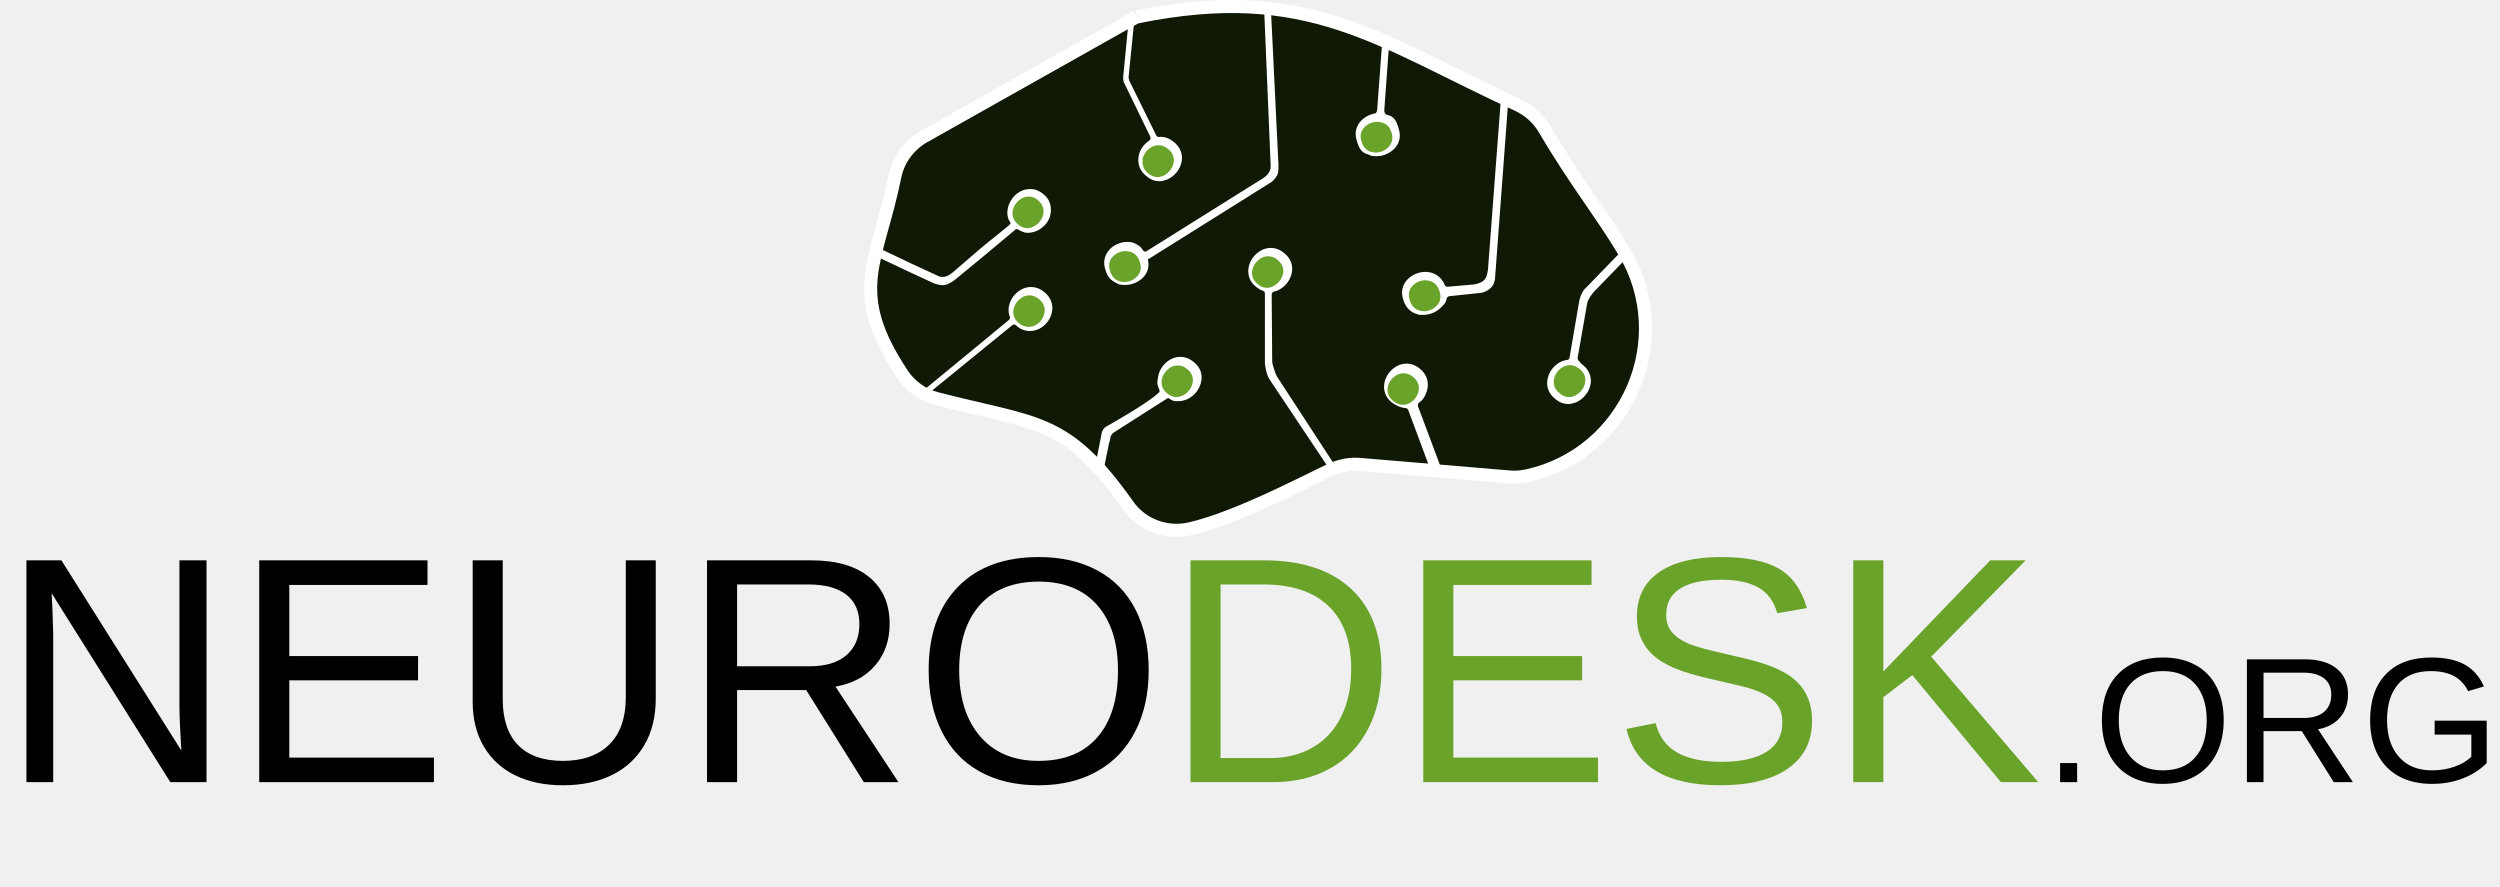
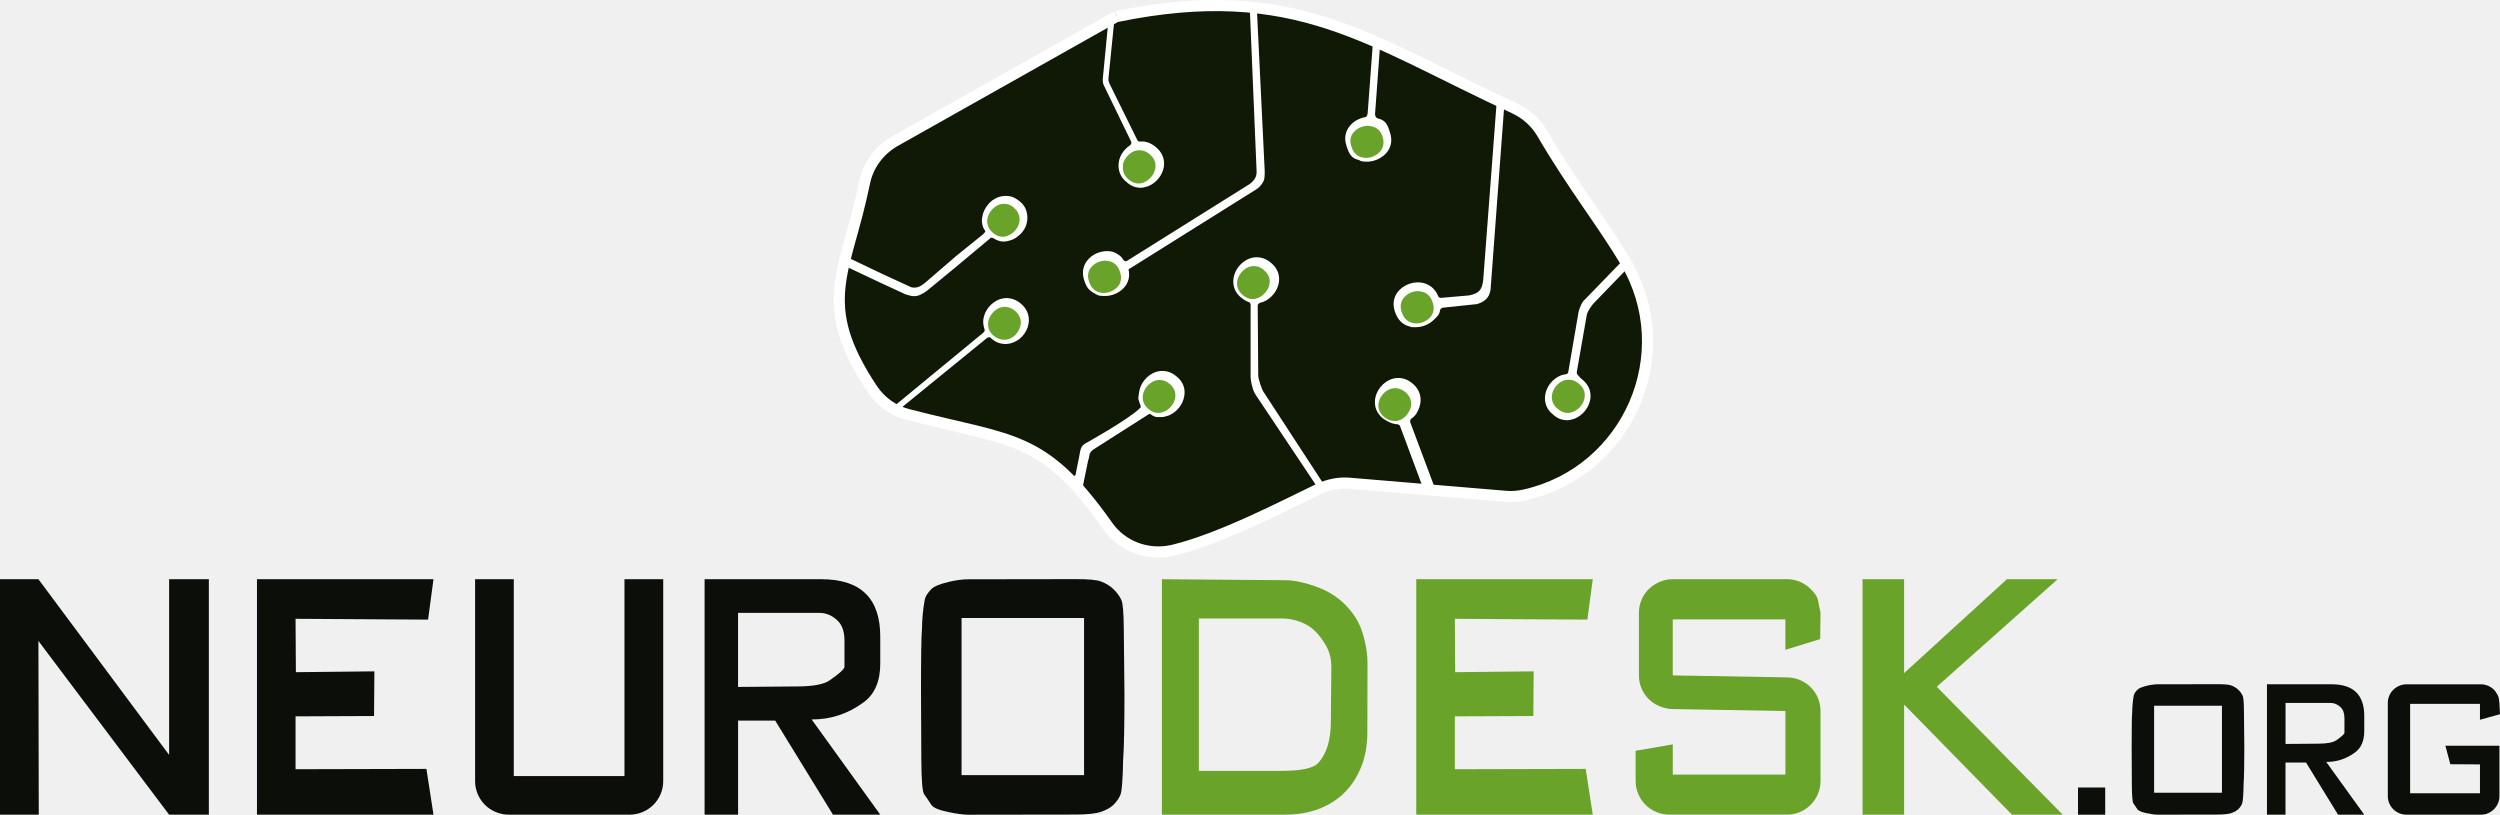
- <svg xmlns="http://www.w3.org/2000/svg" id="Layer_2" data-name="Layer 2" viewBox="0 0 959.36 340.3">
+ <svg xmlns="http://www.w3.org/2000/svg" id="Layer_2" data-name="Layer 2" viewBox="0 0 1125.52 366.78">
  <defs>
    <style>
-       .cls-1, .cls-2 {
-         fill: #6aa329;
-       }
- 
-       .cls-1, .cls-3, .cls-4, .cls-5 {
-         isolation: isolate;
-       }
- 
-       .cls-1, .cls-4, .cls-5 {
-         font-family: ArialMT, Arial;
-       }
- 
-       .cls-1, .cls-5 {
-         font-size: 123.7px;
-       }
- 
-       .cls-6 {
+       .cls-1 {
        fill: none;
        stroke-width: 5px;
      }

-       .cls-6, .cls-7 {
+       .cls-1, .cls-2 {
        stroke: #fff;
        stroke-miterlimit: 10;
      }

-       .cls-8 {
+       .cls-3 {
        fill: url(#linear-gradient);
      }

      .cls-4 {
-         font-size: 68.5px;
+         fill: #6aa329;
+       }
+ 
+       .cls-5 {
+         isolation: isolate;
+       }
+ 
+       .cls-6 {
+         fill: #0c0e0a;
+       }
+ 
+       .cls-2 {
+         fill: #fff;
      }

      .cls-7 {
-         fill: #fff;
-       }
- 
-       .cls-9 {
        fill: #101806;
      }
    </style>
-     <linearGradient id="linear-gradient" x1="334.12" y1="1065.18" x2="631.44" y2="1065.18" gradientTransform="translate(0 -962.19)" gradientUnits="userSpaceOnUse">
+     <linearGradient id="linear-gradient" x1="377.85" y1="-970.59" x2="741.74" y2="-970.59" gradientTransform="translate(0 -845.1) scale(1 -1)" gradientUnits="userSpaceOnUse">
      <stop offset="0" stop-color="#ed1c24" />
      <stop offset=".2" stop-color="#f26522" />
      <stop offset=".4" stop-color="#ffde17" />
      <stop offset=".6" stop-color="#6aa329" />
      <stop offset=".8" stop-color="#21409a" />
      <stop offset="1" stop-color="#7f3f98" />
    </linearGradient>
  </defs>
  <g id="Layer_1-2" data-name="Layer 1">
    <g id="Brain">
-       <path id="Brain_background_2" data-name="Brain background 2" class="cls-8" d="M436.2,6.44l-81.7,46c-5.7,3.3-9.8,8.8-11.1,15.3-6.8,33.3-18.3,44,2.9,75.9,3.1,4.6,7.7,7.9,13.1,9.3,38.4,10,49.5,7.1,73.4,40.9,5.3,7.6,14.7,11.1,23.8,9.1,17.5-4.1,41.2-16.5,53.9-22.6,3.7-1.7,7.6-2.5,11.6-2.1l57.2,4.8c2.3.2,4.6,0,6.9-.5,38.3-8.6,57.2-52.2,37.1-85.9-8.1-13.7-19.2-27.6-30.6-47.1-2.4-4.1-6-7.3-10.3-9.3-53.3-24.5-80.3-47.2-146.2-33.7" />
-       <path id="Brain_background" data-name="Brain background" class="cls-7" d="M436.2,6.44l-81.7,46c-5.7,3.3-9.8,8.8-11.1,15.3-6.8,33.3-18.3,44,2.9,75.9,3.1,4.6,7.7,7.9,13.1,9.3,38.4,10,49.5,7.1,73.4,40.9,5.3,7.6,14.7,11.1,23.8,9.1,17.5-4.1,41.2-16.5,53.9-22.6,3.7-1.7,7.6-2.5,11.6-2.1l57.2,4.8c2.3.2,4.6,0,6.9-.5,38.3-8.6,57.2-52.2,37.1-85.9-8.1-13.7-19.2-27.6-30.6-47.1-2.4-4.1-6-7.3-10.3-9.3-53.3-24.5-80.3-47.2-146.2-33.7" />
+       <path id="Brain_background_2" data-name="Brain background 2" class="cls-3" d="M502.78,7.32l-99.99,56.3c-6.98,4.04-11.99,10.77-13.59,18.73-8.32,40.76-22.4,53.85,3.55,92.89,3.79,5.63,9.42,9.67,16.03,11.38,47,12.24,60.58,8.69,89.83,50.06,6.49,9.3,17.99,13.59,29.13,11.14,21.42-5.02,50.42-20.19,65.97-27.66,4.53-2.08,9.3-3.06,14.2-2.57l70.01,5.87c2.81.24,5.63,0,8.44-.61,46.88-10.53,70.01-63.89,45.41-105.13-9.91-16.77-23.5-33.78-37.45-57.65-2.94-5.02-7.34-8.93-12.61-11.38-65.23-29.99-98.28-57.77-178.93-41.25" />
+       <path id="Brain_background" data-name="Brain background" class="cls-2" d="M502.78,7.32l-99.99,56.3c-6.98,4.04-11.99,10.77-13.59,18.73-8.32,40.76-22.4,53.85,3.55,92.89,3.79,5.63,9.42,9.67,16.03,11.38,47,12.24,60.58,8.69,89.83,50.06,6.49,9.3,17.99,13.59,29.13,11.14,21.42-5.02,50.42-20.19,65.97-27.66,4.53-2.08,9.3-3.06,14.2-2.57l70.01,5.87c2.81.24,5.63,0,8.44-.61,46.88-10.53,70.01-63.89,45.41-105.13-9.91-16.77-23.5-33.78-37.45-57.65-2.94-5.02-7.34-8.93-12.61-11.38-65.23-29.99-98.28-57.77-178.93-41.25" />
      <g id="Electrods">
-         <path class="cls-2" d="M437.4,100.54c-.8-2.7-2.6-3.7-4-4-.5,0-1-.2-1.4-.2-1.8,0-3.8.8-5,2.2-1,1-1.9,2.9-1,5.5.8,2.7,2.6,3.7,4,4,2.2.6,4.9-.3,6.4-2,1-1,1.9-2.9,1-5.5h0Z" />
-         <path class="cls-2" d="M398.4,76.84h0c-1.3-1.1-2.5-1.4-3.6-1.4s-1.4.2-1.9.3c-2.1.8-4,3-4.3,5.3-.2,1.3,0,3.4,2.1,5.1,2.1,1.8,4.2,1.6,5.5,1,2.1-.8,3.9-3,4.2-5.2.2-1.3,0-3.4-2.1-5.1h.1Z" />
-         <path class="cls-2" d="M438.5,61.34h0c-.2,1.4,0,3.5,2.1,5.2,2.2,1.8,4.2,1.6,5.6,1,2.1-.9,3.9-3,4.2-5.3.2-1.3,0-3.4-2.2-5.1-1.3-1.1-2.5-1.4-3.6-1.4s-1.4.2-1.9.3c-2.1.8-4,3-4.3,5.3h.1Z" />
-         <path class="cls-2" d="M490.3,99.74c-1.3-1.1-2.5-1.4-3.6-1.4s-1.4.2-1.9.3c-2.1.8-4,3-4.3,5.3-.2,1.3,0,3.4,2.1,5.1,2.2,1.8,4.2,1.6,5.6,1,2.1-.9,3.9-3,4.2-5.3h0c.2-1.3,0-3.3-2.2-5h.1Z" />
-         <path class="cls-2" d="M453.5,151.94h0c2.1-.8,3.9-3,4.2-5.2.2-1.4,0-3.4-2.1-5.1-1.3-1.1-2.5-1.4-3.6-1.4s-1.4.2-1.9.3c-2.1.8-4,3-4.3,5.3-.2,1.4,0,3.4,2.1,5.1,2.1,1.8,4.2,1.6,5.5,1h.1Z" />
-         <path class="cls-2" d="M598.5,150.94c2.2,1.8,4.2,1.6,5.6,1,2.2-.9,3.9-3,4.2-5.3.2-1.4,0-3.4-2.2-5.1-1.3-1.1-2.5-1.4-3.6-1.4s-1.3.2-1.9.3c-2.2.8-4,3-4.3,5.3h0c-.2,1.4,0,3.5,2.2,5.2h0Z" />
-         <path class="cls-2" d="M534,50.84c-.8-2.7-2.6-3.6-4-3.9-.5,0-1-.2-1.4-.2-1.9,0-3.9.8-5.1,2.2-1,1-1.9,2.8-1,5.4.8,2.7,2.5,3.7,3.9,4,2.2.6,4.9-.2,6.5-2,1-1,1.9-2.9,1.1-5.5h0Z" />
-         <path class="cls-2" d="M538.7,143.24c-1.1,0-1.3.2-1.9.3-2.2.8-4,3-4.3,5.3-.2,1.4,0,3.4,2.2,5.1,1.1.9,2.4,1.4,3.8,1.4,2.5,0,4.8-2,5.7-4.6.8-2.3,0-4.5-1.9-6.1h0c-1.3-1-2.5-1.4-3.6-1.4h0Z" />
-         <path class="cls-2" d="M394.9,125.44c2.5,0,4.9-2,5.7-4.6.8-2.3,0-4.5-1.9-6.1-1.3-1-2.5-1.4-3.6-1.4s-1.4.2-1.9.3c-2.1.8-4,3-4.3,5.3-.2,1.3,0,3.4,2.1,5.1h0c1.1.9,2.4,1.4,3.8,1.4h.1Z" />
-         <path class="cls-2" d="M548.4,107.74c-.5,0-1-.2-1.4-.2-1.8,0-3.8.8-5,2.2-1,1-1.9,2.9-1,5.5.8,2.7,2.6,3.7,4,4,2.2.6,4.9-.3,6.4-2,1-1,1.9-2.9,1-5.5-.8-2.7-2.6-3.7-4-4h0Z" />
+         <path class="cls-4" d="M504.25,122.49c-.98-3.3-3.18-4.53-4.9-4.9-.61,0-1.22-.24-1.71-.24-2.2,0-4.65.98-6.12,2.69-1.22,1.22-2.33,3.55-1.22,6.73.98,3.3,3.18,4.53,4.9,4.9,2.69.73,6-.37,7.83-2.45,1.22-1.22,2.33-3.55,1.22-6.73h0Z" />
+         <path class="cls-4" d="M456.52,93.48h0c-1.59-1.35-3.06-1.71-4.41-1.71s-1.71.24-2.33.37c-2.57.98-4.9,3.67-5.26,6.49-.24,1.59,0,4.16,2.57,6.24,2.57,2.2,5.14,1.96,6.73,1.22,2.57-.98,4.77-3.67,5.14-6.36.24-1.59,0-4.16-2.57-6.24,0,0,.12,0,.12,0Z" />
+         <path class="cls-4" d="M505.6,74.51h0c-.24,1.71,0,4.28,2.57,6.36,2.69,2.2,5.14,1.96,6.85,1.22,2.57-1.1,4.77-3.67,5.14-6.49.24-1.59,0-4.16-2.69-6.24-1.59-1.35-3.06-1.71-4.41-1.71s-1.71.24-2.33.37c-2.57.98-4.9,3.67-5.26,6.49h.12Z" />
+         <path class="cls-4" d="M569,121.51c-1.59-1.35-3.06-1.71-4.41-1.71s-1.71.24-2.33.37c-2.57.98-4.9,3.67-5.26,6.49-.24,1.59,0,4.16,2.57,6.24,2.69,2.2,5.14,1.96,6.85,1.22,2.57-1.1,4.77-3.67,5.14-6.49h0c.24-1.59,0-4.04-2.69-6.12h.12,0Z" />
+         <path class="cls-4" d="M523.96,185.39h0c2.57-.98,4.77-3.67,5.14-6.36.24-1.71,0-4.16-2.57-6.24-1.59-1.35-3.06-1.71-4.41-1.71s-1.71.24-2.33.37c-2.57.98-4.9,3.67-5.26,6.49-.24,1.71,0,4.16,2.57,6.24,2.57,2.2,5.14,1.96,6.73,1.22h.12Z" />
+         <path class="cls-4" d="M701.42,184.17c2.69,2.2,5.14,1.96,6.85,1.22,2.69-1.1,4.77-3.67,5.14-6.49.24-1.71,0-4.16-2.69-6.24-1.59-1.35-3.06-1.71-4.41-1.71s-1.59.24-2.33.37c-2.69.98-4.9,3.67-5.26,6.49h0c-.24,1.71,0,4.28,2.69,6.36h0Z" />
+         <path class="cls-4" d="M622.48,61.66c-.98-3.3-3.18-4.41-4.9-4.77-.61,0-1.22-.24-1.71-.24-2.33,0-4.77.98-6.24,2.69-1.22,1.22-2.33,3.43-1.22,6.61.98,3.3,3.06,4.53,4.77,4.9,2.69.73,6-.24,7.96-2.45,1.22-1.22,2.33-3.55,1.35-6.73h0Z" />
+         <path class="cls-4" d="M628.23,174.75c-1.35,0-1.59.24-2.33.37-2.69.98-4.9,3.67-5.26,6.49-.24,1.71,0,4.16,2.69,6.24,1.35,1.1,2.94,1.71,4.65,1.71,3.06,0,5.87-2.45,6.98-5.63.98-2.81,0-5.51-2.33-7.47h0c-1.59-1.22-3.06-1.71-4.41-1.71h0Z" />
+         <path class="cls-4" d="M452.24,152.96c3.06,0,6-2.45,6.98-5.63.98-2.81,0-5.51-2.33-7.47-1.59-1.22-3.06-1.71-4.41-1.71s-1.71.24-2.33.37c-2.57.98-4.9,3.67-5.26,6.49-.24,1.59,0,4.16,2.57,6.24h0c1.35,1.1,2.94,1.71,4.65,1.71h.12Z" />
+         <path class="cls-4" d="M640.11,131.3c-.61,0-1.22-.24-1.71-.24-2.2,0-4.65.98-6.12,2.69-1.22,1.22-2.33,3.55-1.22,6.73.98,3.3,3.18,4.53,4.9,4.9,2.69.73,6-.37,7.83-2.45,1.22-1.22,2.33-3.55,1.22-6.73-.98-3.3-3.18-4.53-4.9-4.9h0Z" />
      </g>
-       <path id="Brain_foreground" data-name="Brain foreground" class="cls-9" d="M625.6,99.84c-.3-.6-1.5-.7-2-.2l-11.8,12.2c-.7.7-2.3,2.8-2.7,4.4l-3.7,21.1c0,.6.2.9.6,1.3.6.6.6.8,1.3,1.3,2.4,1.9,3.5,4.4,3.1,7.3-.5,3.2-2.8,6-5.7,7.2-1,.3-1.8.6-2.8.6-1.8,0-3.6-.6-5.1-2-2.4-1.8-3.4-4.4-3-7.3.5-3.2,2.8-6,5.8-7.2.6-.2,1.1-.3,1.7-.4.6,0,1-.5,1-.9l3.7-21.6v-.2c.6-2.3,1.5-4.1,2.3-4.7l13.2-13.6c.6-.6,1.3-1.5,1.1-2-.2-.4-19-26.4-30.4-45.9-2.4-4.1-3.7-4.8-7.2-7.6-1.3-.8-1.1-1.3-3.5-2.4,0,0-2.7-1.7-2.7-.8l-5.1,68.5v.2c-.3.4,0,3.7-5,5.2h0l-12.4,1.3c-.6,0-1.1.5-1.2,1-.2,1.6-1,2.2-2.1,3.3-1.7,1.8-4.3,2.9-6.8,2.9s-1.3,0-2-.2c-2.8-.6-4.8-2.6-5.7-5.6-1-2.9-.4-5.7,1.6-7.8,2.2-2.3,5.7-3.4,8.8-2.7,2.5.6,4.5,2.3,5.5,4.8.2.5.6.7,1.1.7l10.3-.9h0c3.6-.8,4.7-1.8,5.2-5.7l5-66.1c0-.8-3.8-2.7-3.5-2.5-14.2-6.8-26.7-13.4-39-18.8h-.2c-.2,0-.2.2-.2.3l-1.9,26.1c0,.6.3,1.4,1,1.6,2.8.6,3.6,2.2,4.5,5.2,1,2.9.4,5.7-1.6,7.8h0c-1.8,1.8-4.3,2.9-6.8,2.9s-2.4-.3-3-.6c-2.8-.6-3.7-2.3-4.6-5.2-1-2.9-.4-5.6,1.5-7.7,1.4-1.5,3.3-2.5,5.4-2.9.6,0,.9-1.1.9-1.7l2-27v-.2l-.2-.2h0c-12.1-5.2-34.8-10.2-40.6-11.4-.7-.2-2.1-.2-2,.4.4,8.4,2.6,54.1,2.9,59.9,0,2.4,0,3.3-1,4.7s-1.4,1.6-2.3,2.2l-46.3,29-.5.3c.6,2.6,0,5-1.8,6.9-1.7,1.8-4.3,2.9-6.8,2.9s-2.4-.2-3.3-.6h0c-2.5-1.3-3.5-2.3-4.4-5.2-1-2.9-.4-5.7,1.6-7.8,2.1-2.3,5.6-3.4,8.8-2.7,1.4.5,2.5,1.2,3.4,2.1.4.6,1,1.8,1.9,1.3l45.2-28.3c2.2-1.7,2.6-3.2,2.5-4.9l-2.5-59.8c0-1.1-.7-1.2-1-1.3s-28.8-.3-47.4,3.5c0,0-.2,0-.3.2-.7.4-1.1,1.1-1.2,1.9v.9l-2.1,20.8c0,.5,0,.8.3,1.6l10.3,20.9c.2.4.6.7,1.1.6,2-.2,3.8.5,5.6,1.9,2.4,1.9,3.5,4.5,3.1,7.3-.5,3.2-2.8,6-5.7,7.2-1,.3-1.8.6-2.8.6-1.8,0-3.6-.6-5.1-2-2.4-1.8-3.4-4.5-3-7.3.3-2.5,1.9-4.8,4.1-6.3.5-.3.7-1,.4-1.5l-10.1-20.8c-.2-.4-.3-1.4-.3-1.9.2-2.2,1.4-14.5,1.9-19.7,0-.9-1-1.6-1.8-1.1l-76.3,42.9c-5.7,3.3-9.8,8.8-11.1,15.3-2.1,10.4-4.7,18.6-6.6,25.9s.2,2.2,1.3,2.7l11.1,5.3,10.4,4.8c.2,0,.6.6,2.4.4,1-.2,1.5-.3,3.3-1.7h0l11.5-9.9,9.9-8c.2-.2.7-.7.8-1,0-.2-.2-.6-.4-.8-.5-.8-.5-1-.7-1.9s-.2-1.8,0-2.7c.2-1.6,1-3.1,2-4.4s2.3-2.2,3.8-2.8c1.4-.5,2.7-.6,4.1-.4s2.6.9,3.7,1.8c1.2.9,2.1,2.1,2.5,3.3s.6,2.5.4,4l-.3,1.4h0c-.4,1.3-1.2,2.5-2.1,3.4-1,.9-2.1,1.8-3.3,2.2-.5.2-1,.3-1.4.4s-.9.2-1.4.2-1.4,0-2-.3c-.6-.2-1.3-.5-1.9-.9-.2-.2-.5-.2-.7-.2s-.5,0-.6.3l-12.2,10.2-10.7,8.8c-.2.2-2,1.6-3.9,2.1-1.9.4-4.1-.6-4.3-.6l-9.5-4.4-11-5.2-.8-.5h0c-.6-.3-1.3,0-1.4.6-2.6,13.2-1.6,24.7,11,43.6,1.9,2.8,5.6,5.7,7,6.7s.6.2,1,0l32.4-26.7c.4-.3.6-.9.4-1.3-.4-1.2-.6-2.4-.4-3.7.5-3.2,2.8-6,5.8-7.2,2.7-1,5.5-.5,7.8,1.4,2.8,2.2,3.8,5.5,2.7,8.8-1.2,3.6-4.5,6.1-8,6.2-2.1,0-3.9-.7-5.3-2l-.2-.2c-.4-.4-1-.4-1.5,0l-31.3,25.5c-.3.2-.2.8.2.9.9.3,2.1.7,2.8.9,30.3,7.9,42.9,7,58.9,23.2.7.7,1.8.3,2-.2l1.4-7c.4-2.6.7-3.5,2-4.4,0,0,16.1-8.9,20.4-13.2.2-.2.2-.6.2-.6-1.1-3.1-1-2.5-.6-5.3.5-3.2,2.8-6,5.8-7.2,2.7-1,5.5-.5,7.8,1.4,2.4,1.9,3.5,4.4,3,7.3-.5,3.2-2.8,6-5.7,7.2-1,.3-1.8.6-2.8.6h-1.7c-1-.2-1.9-.8-2.3-1.1-.2,0-.3-.2-.5,0l-20.4,13c-.8.5-1.4,1.3-1.5,2.1s-.2,1.3-.5,2.1l-1.8,8.8v1.2c3.3,4,5.8,7.6,9.8,13.2,5.3,7.6,14.7,11.1,23.8,9.1,16.5-3.9,38.4-15.1,51.6-21.5.6-.3.9-1.1.5-1.8l-22.3-33.4c-1-1.4-1.9-5.2-1.8-7v-25.9c0-.5-.2-.9-.6-1.1-1-.3-1.8-.8-2.7-1.5-2.4-1.8-3.4-4.4-3-7.3.5-3.2,2.8-6,5.8-7.2,2.7-1,5.5-.5,7.8,1.4,2.4,1.9,3.5,4.4,3.1,7.3-.5,3.2-2.8,6-5.7,7.2-.4.2-.7.2-1.1.3-.6.2-1,.6-1,1.2l.2,25.7c0,1.1,1.4,5.2,1.8,5.7l22.1,33.9c.3.5.9.6,1.4.5,3.1-1.1,6.4-1.6,9.6-1.3l24.7,2c.8,0,.7-.3.6-.7l-8-21.5c-.2-.5-.7-.8-1.3-.8h-.4c-2-.4-2.9-1-4.5-2h0c-2.4-1.9-3.4-4.4-3-7.3.5-3.2,2.8-6,5.8-7.2,2.7-1,5.5-.5,7.8,1.4,2.8,2.2,3.8,5.5,2.7,8.8-.7,2-1.4,3.2-3,4.3-.5.3-.5,1.4-.2,1.8l8.5,22.7c.2.4.6.7,1,.8l26.6,2.1c2.3.2,4.6,0,6.9-.5,37.1-8.3,56.3-49.2,39.4-82.4l-.6.2h0l-.5.6h0Z" />
-       <path id="Brain_outline" data-name="Brain outline" class="cls-6" d="M436.2,6.44l-81.7,46c-5.7,3.3-9.8,8.8-11.1,15.3-6.8,33.3-18.3,44,2.9,75.9,3.1,4.6,7.7,7.9,13.1,9.3,38.4,10,49.5,7.1,73.4,40.9,5.3,7.6,14.7,11.1,23.8,9.1,17.5-4.1,41.2-16.5,53.9-22.6,3.7-1.7,7.6-2.5,11.6-2.1l57.2,4.8c2.3.2,4.6,0,6.9-.5,38.3-8.6,57.2-52.2,37.1-85.9-8.1-13.7-19.2-27.6-30.6-47.1-2.4-4.1-6-7.3-10.3-9.3-53.3-24.5-80.3-47.2-146.2-33.7" />
+       <path id="Brain_foreground" data-name="Brain foreground" class="cls-7" d="M734.59,121.63c-.37-.73-1.84-.86-2.45-.24l-14.44,14.93c-.86.86-2.81,3.43-3.3,5.39l-4.53,25.82c0,.73.24,1.1.73,1.59.73.73.73.98,1.59,1.59,2.94,2.33,4.28,5.39,3.79,8.93-.61,3.92-3.43,7.34-6.98,8.81-1.22.37-2.2.73-3.43.73-2.2,0-4.41-.73-6.24-2.45-2.94-2.2-4.16-5.39-3.67-8.93.61-3.92,3.43-7.34,7.1-8.81.73-.24,1.35-.37,2.08-.49.73,0,1.22-.61,1.22-1.1l4.53-26.44v-.24c.73-2.81,1.84-5.02,2.81-5.75l16.16-16.65c.73-.73,1.59-1.84,1.35-2.45-.24-.49-23.25-32.31-37.21-56.18-2.94-5.02-4.53-5.87-8.81-9.3-1.59-.98-1.35-1.59-4.28-2.94,0,0-3.3-2.08-3.3-.98l-6.24,83.84v.24c-.37.49,0,4.53-6.12,6.36h0l-15.18,1.59c-.73,0-1.35.61-1.47,1.22-.24,1.96-1.22,2.69-2.57,4.04-2.08,2.2-5.26,3.55-8.32,3.55s-1.59,0-2.45-.24c-3.43-.73-5.87-3.18-6.98-6.85-1.22-3.55-.49-6.98,1.96-9.55,2.69-2.81,6.98-4.16,10.77-3.3,3.06.73,5.51,2.81,6.73,5.87.24.61.73.86,1.35.86l12.61-1.1h0c4.41-.98,5.75-2.2,6.36-6.98l6.12-80.9c0-.98-4.65-3.3-4.28-3.06-17.38-8.32-32.68-16.4-47.73-23.01h-.24c-.24,0-.24.24-.24.37l-2.33,31.94c0,.73.37,1.71,1.22,1.96,3.43.73,4.41,2.69,5.51,6.36,1.22,3.55.49,6.98-1.96,9.55h0c-2.2,2.2-5.26,3.55-8.32,3.55s-2.94-.37-3.67-.73c-3.43-.73-4.53-2.81-5.63-6.36-1.22-3.55-.49-6.85,1.84-9.42,1.71-1.84,4.04-3.06,6.61-3.55.73,0,1.1-1.35,1.1-2.08l2.45-33.05v-.24l-.24-.24h0c-14.81-6.36-42.59-12.48-49.69-13.95-.86-.24-2.57-.24-2.45.49.49,10.28,3.18,66.21,3.55,73.31,0,2.94,0,4.04-1.22,5.75s-1.71,1.96-2.81,2.69l-56.67,35.49-.61.37c.73,3.18,0,6.12-2.2,8.44-2.08,2.2-5.26,3.55-8.32,3.55s-2.94-.24-4.04-.73h0c-3.06-1.59-4.28-2.81-5.39-6.36-1.22-3.55-.49-6.98,1.96-9.55,2.57-2.81,6.85-4.16,10.77-3.3,1.71.61,3.06,1.47,4.16,2.57.49.73,1.22,2.2,2.33,1.59l55.32-34.64c2.69-2.08,3.18-3.92,3.06-6l-3.06-73.19c0-1.35-.86-1.47-1.22-1.59s-35.25-.37-58.01,4.28c0,0-.24,0-.37.24-.86.49-1.35,1.35-1.47,2.33v1.1l-2.57,25.46c0,.61,0,.98.37,1.96l12.61,25.58c.24.49.73.86,1.35.73,2.45-.24,4.65.61,6.85,2.33,2.94,2.33,4.28,5.51,3.79,8.93-.61,3.92-3.43,7.34-6.98,8.81-1.22.37-2.2.73-3.43.73-2.2,0-4.41-.73-6.24-2.45-2.94-2.2-4.16-5.51-3.67-8.93.37-3.06,2.33-5.87,5.02-7.71.61-.37.86-1.22.49-1.84l-12.36-25.46c-.24-.49-.37-1.71-.37-2.33.24-2.69,1.71-17.75,2.33-24.11,0-1.1-1.22-1.96-2.2-1.35l-93.38,52.51c-6.98,4.04-11.99,10.77-13.59,18.73-2.57,12.73-5.75,22.76-8.08,31.7s.24,2.69,1.59,3.3l13.59,6.49,12.73,5.87c.24,0,.73.73,2.94.49,1.22-.24,1.84-.37,4.04-2.08h0l14.07-12.12,12.12-9.79c.24-.24.86-.86.98-1.22,0-.24-.24-.73-.49-.98-.61-.98-.61-1.22-.86-2.33s-.24-2.2,0-3.3c.24-1.96,1.22-3.79,2.45-5.39s2.81-2.69,4.65-3.43c1.71-.61,3.3-.73,5.02-.49s3.18,1.1,4.53,2.2c1.47,1.1,2.57,2.57,3.06,4.04s.73,3.06.49,4.9l-.37,1.71h0c-.49,1.59-1.47,3.06-2.57,4.16-1.22,1.1-2.57,2.2-4.04,2.69-.61.24-1.22.37-1.71.49s-1.1.24-1.71.24-1.71,0-2.45-.37c-.73-.24-1.59-.61-2.33-1.1-.24-.24-.61-.24-.86-.24s-.61,0-.73.37l-14.93,12.48-13.1,10.77c-.24.24-2.45,1.96-4.77,2.57-2.33.49-5.02-.73-5.26-.73l-11.63-5.39-13.46-6.36-.98-.61h0c-.73-.37-1.59,0-1.71.73-3.18,16.16-1.96,30.23,13.46,53.36,2.33,3.43,6.85,6.98,8.57,8.2s.73.24,1.22,0l39.65-32.68c.49-.37.73-1.1.49-1.59-.49-1.47-.73-2.94-.49-4.53.61-3.92,3.43-7.34,7.1-8.81,3.3-1.22,6.73-.61,9.55,1.71,3.43,2.69,4.65,6.73,3.3,10.77-1.47,4.41-5.51,7.47-9.79,7.59-2.57,0-4.77-.86-6.49-2.45l-.24-.24c-.49-.49-1.22-.49-1.84,0l-38.31,31.21c-.37.24-.24.98.24,1.1,1.1.37,2.57.86,3.43,1.1,37.08,9.67,52.51,8.57,72.09,28.39.86.86,2.2.37,2.45-.24l1.71-8.57c.49-3.18.86-4.28,2.45-5.39,0,0,19.7-10.89,24.97-16.16.24-.24.24-.73.24-.73-1.35-3.79-1.22-3.06-.73-6.49.61-3.92,3.43-7.34,7.1-8.81,3.3-1.22,6.73-.61,9.55,1.71,2.94,2.33,4.28,5.39,3.67,8.93-.61,3.92-3.43,7.34-6.98,8.81-1.22.37-2.2.73-3.43.73h-2.08c-1.22-.24-2.33-.98-2.81-1.35-.24,0-.37-.24-.61,0l-24.97,15.91c-.98.61-1.71,1.59-1.84,2.57s-.24,1.59-.61,2.57l-2.2,10.77v1.47c4.04,4.9,7.1,9.3,11.99,16.16,6.49,9.3,17.99,13.59,29.13,11.14,20.19-4.77,47-18.48,63.15-26.31.73-.37,1.1-1.35.61-2.2l-27.29-40.88c-1.22-1.71-2.33-6.36-2.2-8.57v-31.7c0-.61-.24-1.1-.73-1.35-1.22-.37-2.2-.98-3.3-1.84-2.94-2.2-4.16-5.39-3.67-8.93.61-3.92,3.43-7.34,7.1-8.81,3.3-1.22,6.73-.61,9.55,1.71,2.94,2.33,4.28,5.39,3.79,8.93-.61,3.92-3.43,7.34-6.98,8.81-.49.24-.86.24-1.35.37-.73.24-1.22.73-1.22,1.47l.24,31.45c0,1.35,1.71,6.36,2.2,6.98l27.05,41.49c.37.61,1.1.73,1.71.61,3.79-1.35,7.83-1.96,11.75-1.59l30.23,2.45c.98,0,.86-.37.73-.86l-9.79-26.31c-.24-.61-.86-.98-1.59-.98h-.49c-2.45-.49-3.55-1.22-5.51-2.45h0c-2.94-2.33-4.16-5.39-3.67-8.93.61-3.92,3.43-7.34,7.1-8.81,3.3-1.22,6.73-.61,9.55,1.71,3.43,2.69,4.65,6.73,3.3,10.77-.86,2.45-1.71,3.92-3.67,5.26-.61.37-.61,1.71-.24,2.2l10.4,27.78c.24.49.73.86,1.22.98l32.56,2.57c2.81.24,5.63,0,8.44-.61,45.41-10.16,68.91-60.22,48.22-100.85l-.73.24h0l-.61.73h0Z" />
+       <path id="Brain_outline" data-name="Brain outline" class="cls-1" d="M502.78,7.32l-99.99,56.3c-6.98,4.04-11.99,10.77-13.59,18.73-8.32,40.76-22.4,53.85,3.55,92.89,3.79,5.63,9.42,9.67,16.03,11.38,47,12.24,60.58,8.69,89.83,50.06,6.49,9.3,17.99,13.59,29.13,11.14,21.42-5.02,50.42-20.19,65.97-27.66,4.53-2.08,9.3-3.06,14.2-2.57l70.01,5.87c2.81.24,5.63,0,8.44-.61,46.88-10.53,70.01-63.89,45.41-105.13-9.91-16.77-23.5-33.78-37.45-57.65-2.94-5.02-7.34-8.93-12.61-11.38-65.23-29.99-98.28-57.77-178.93-41.25" />
    </g>
-     <g class="cls-3">
-       <g class="cls-3">
-         <g class="cls-3">
-           <text class="cls-5" transform="translate(0 300.14)">
-             <tspan x="0" y="0">NEURO</tspan>
-           </text>
+     <g class="cls-5">
+       <g class="cls-5">
+         <g class="cls-5">
+           <g class="cls-5">
+             <g class="cls-5">
+               <path class="cls-6" d="M17.45,366.78H0v-106.01h17.3l58.84,79.1v-79.1h17.89v106.01h-17.89l-58.84-78.21.15,78.21Z" />
+               <path class="cls-6" d="M115.69,260.77h79.47l-2.44,18.19-59.66-.37.15,24.03,35.34-.37-.15,20.11-35.34.15v23.8l58.92-.15,3.18,20.62h-79.47v-106.01Z" />
+               <path class="cls-6" d="M213.86,260.77h17.45v88.63h49.83v-88.63h17.45v90.85c0,2.07-.39,4.03-1.18,5.88-.79,1.85-1.87,3.46-3.25,4.84s-3.01,2.46-4.88,3.25c-1.87.79-3.84,1.18-5.91,1.18h-54.26c-2.07,0-4.04-.39-5.91-1.18-1.87-.79-3.5-1.87-4.88-3.25-1.38-1.38-2.46-2.99-3.25-4.84-.79-1.85-1.18-3.81-1.18-5.88v-90.85Z" />
+               <path class="cls-6" d="M396.31,298.62c0,8.08-2.51,13.95-7.54,17.59-7,5.17-14.78,7.74-23.36,7.69l30.9,42.88h-21.29l-26.02-42.36h-16.71v42.36h-15.08v-106.01h52.63c17.64,0,26.46,8.6,26.46,25.8v12.05ZM332.29,309.26l26.91-.22c6.9-.05,11.63-.94,14.19-2.66,4.53-3.11,6.8-5.18,6.8-6.21v-11.75c0-3.94-.99-6.9-2.96-8.87-2.46-2.41-5.22-3.62-8.28-3.62h-36.67v33.34Z" />
+               <path class="cls-6" d="M505.64,342.09c-.15,8.48-.52,13.6-1.11,15.38-.49,1.58-1.58,3.2-3.25,4.88-1.18,1.18-3.01,2.22-5.47,3.11-2.32.84-6.33,1.26-12.05,1.26l-47.9.07c-2.07,0-5-.39-8.8-1.18-4.34-.89-6.93-1.97-7.76-3.25-1.68-2.56-2.76-4.16-3.25-4.8-.79-1.13-1.21-6.28-1.26-15.45l-.15-30.9c0-15.62.15-24.99.44-28.09.05-4.53.47-8.92,1.26-13.16.25-1.38,1.23-2.96,2.96-4.73,1.13-1.18,3.72-2.27,7.76-3.25,3.3-.79,6.23-1.18,8.8-1.18l47.9-.07c6.11-.05,10.13.32,12.05,1.11,2.27.89,4.09,2.02,5.47,3.4,1.53,1.48,2.71,3.08,3.55,4.8.69,1.38,1.06,5.74,1.11,13.09l.3,29.42c0,14.24-.2,24.1-.59,29.57ZM432.9,278.22v70.74h55.15v-70.74h-55.15Z" />
+             </g>
+           </g>
        </g>
      </g>
-       <g class="cls-3">
-         <g class="cls-3">
-           <text class="cls-1" transform="translate(446.7 300.14)">
-             <tspan x="0" y="0">DESK</tspan>
-           </text>
+       <g class="cls-5">
+         <g class="cls-5">
+           <g class="cls-5">
+             <g class="cls-5">
+               <path class="cls-4" d="M523.1,366.78v-106.01l55.37.44c4.34,0,9.46,1.13,15.38,3.4,4.53,1.77,8.43,4.29,11.68,7.54,3.55,3.55,6.06,7.44,7.54,11.68,1.77,5.32,2.64,10.42,2.59,15.3l-.07,30.53c0,5.72-.89,10.82-2.66,15.3-1.77,4.58-4.26,8.49-7.47,11.72-3.2,3.23-7.09,5.72-11.64,7.47-4.56,1.75-9.67,2.62-15.34,2.62h-55.37ZM577.21,347.04c8.67,0,14.09-1.18,16.26-3.55,3.74-4.04,5.64-10.18,5.69-18.41l.22-24.69c.05-3.35-.67-6.43-2.14-9.24-1.48-2.71-3.17-5.01-5.06-6.91-1.9-1.9-4.2-3.34-6.91-4.32-2.71-.98-5.32-1.48-7.84-1.48h-37.7v68.6h37.48Z" />
+               <path class="cls-4" d="M637.61,260.77h79.47l-2.44,18.19-59.66-.37.15,24.03,35.34-.37-.15,20.11-35.34.15v23.8l58.92-.15,3.18,20.62h-79.47v-106.01Z" />
+               <path class="cls-4" d="M753.08,319.24c-1.97-.05-3.94-.47-5.91-1.26-1.87-.79-3.5-1.86-4.88-3.22-1.38-1.36-2.47-2.96-3.25-4.81-.79-1.85-1.18-3.81-1.18-5.88v-28.17c0-2.07.39-4.03,1.18-5.88.79-1.85,1.87-3.45,3.25-4.8,1.38-1.36,3.01-2.44,4.88-3.25,1.87-.81,3.84-1.22,5.91-1.22h51.45c2.07,0,4.02.4,5.84,1.18,1.82.79,3.42,1.87,4.81,3.25,1.87,1.82,2.96,3.45,3.25,4.88l1.18,5.84-.15,11.83-15.67,4.81v-13.68h-50.71v25.21l51.45.89c2.07.05,3.99.44,5.77,1.18,1.87.79,3.5,1.87,4.88,3.25,1.38,1.38,2.46,2.99,3.25,4.84.79,1.85,1.18,3.81,1.18,5.88v31.49c0,2.07-.4,4.03-1.18,5.88-.79,1.85-1.87,3.46-3.25,4.84s-2.98,2.46-4.81,3.25c-1.82.79-3.77,1.18-5.84,1.18h-52.93c-2.07,0-4.04-.39-5.91-1.18-1.87-.79-3.5-1.87-4.88-3.25-1.38-1.38-2.47-2.99-3.25-4.84-.79-1.85-1.18-3.81-1.18-5.88v-13.6l16.71-2.88v13.6h50.71v-28.61l-50.71-.89Z" />
+               <path class="cls-4" d="M857.24,260.77v42.28l46.28-42.28h22.84l-54.41,48.42,56.7,57.59h-22.84l-48.57-49.6v49.6h-18.7v-106.01h18.7Z" />
+             </g>
+           </g>
        </g>
      </g>
-       <g class="cls-3">
-         <g class="cls-3">
-           <text class="cls-4" transform="translate(784.3 300.14)">
-             <tspan x="0" y="0">.ORG</tspan>
-           </text>
+       <g class="cls-5">
+         <g class="cls-5">
+           <g class="cls-5">
+             <g class="cls-5">
+               <path class="cls-6" d="M935.54,354.54h12.24v12.24h-12.24v-12.24Z" />
+               <path class="cls-6" d="M1010.08,353.1c-.08,4.69-.29,7.53-.61,8.51-.27.87-.87,1.77-1.8,2.7-.65.65-1.67,1.23-3.03,1.72-1.28.46-3.51.7-6.67.7l-26.53.04c-1.15,0-2.77-.22-4.87-.65-2.4-.49-3.83-1.09-4.3-1.8-.93-1.42-1.53-2.31-1.8-2.66-.44-.63-.67-3.48-.7-8.56l-.08-17.11c0-8.65.08-13.84.25-15.56.03-2.51.26-4.94.7-7.29.14-.76.68-1.64,1.64-2.62.63-.65,2.06-1.25,4.3-1.8,1.83-.44,3.45-.65,4.87-.65l26.53-.04c3.38-.03,5.61.18,6.67.61,1.25.49,2.26,1.12,3.03,1.88.85.82,1.5,1.71,1.96,2.66.38.76.59,3.18.61,7.25l.16,16.29c0,7.89-.11,13.35-.33,16.37ZM969.8,317.73v39.18h30.54v-39.18h-30.54Z" />
+               <path class="cls-6" d="M1064.41,329.03c0,4.48-1.39,7.72-4.18,9.74-3.88,2.86-8.19,4.28-12.94,4.26l17.11,23.74h-11.79l-14.41-23.46h-9.25v23.46h-8.35v-58.7h29.15c9.77,0,14.66,4.76,14.66,14.29v6.67ZM1028.96,334.93l14.9-.12c3.82-.03,6.44-.52,7.86-1.47,2.51-1.72,3.77-2.87,3.77-3.44v-6.51c0-2.18-.55-3.82-1.64-4.91-1.36-1.34-2.89-2.01-4.58-2.01h-20.3v18.46Z" />
+               <path class="cls-6" d="M1075.01,316.47c0-1.15.22-2.23.65-3.25.44-1.02,1.04-1.91,1.8-2.66.76-.75,1.66-1.35,2.7-1.8,1.04-.45,2.13-.68,3.27-.68h33.49c1.12,0,2.19.22,3.21.65,1.02.44,1.92,1.04,2.68,1.8.6.6,1.2,1.5,1.8,2.7.33.74.55,1.82.65,3.23l.25,5.08-9.01,2.5v-7.16h-31.44v40.24h31.44v-12.98l-13.35-.08-2.21-8.31h24.32v22.64c0,1.15-.22,2.23-.65,3.25-.44,1.02-1.04,1.92-1.8,2.68-.76.76-1.65,1.36-2.66,1.8-1.01.44-2.09.65-3.23.65h-33.49c-1.15,0-2.24-.22-3.27-.65-1.04-.44-1.94-1.04-2.7-1.8-.76-.76-1.36-1.66-1.8-2.68-.44-1.02-.65-2.11-.65-3.25v-41.92Z" />
+             </g>
+           </g>
        </g>
      </g>
    </g>
  </g>
</svg>
